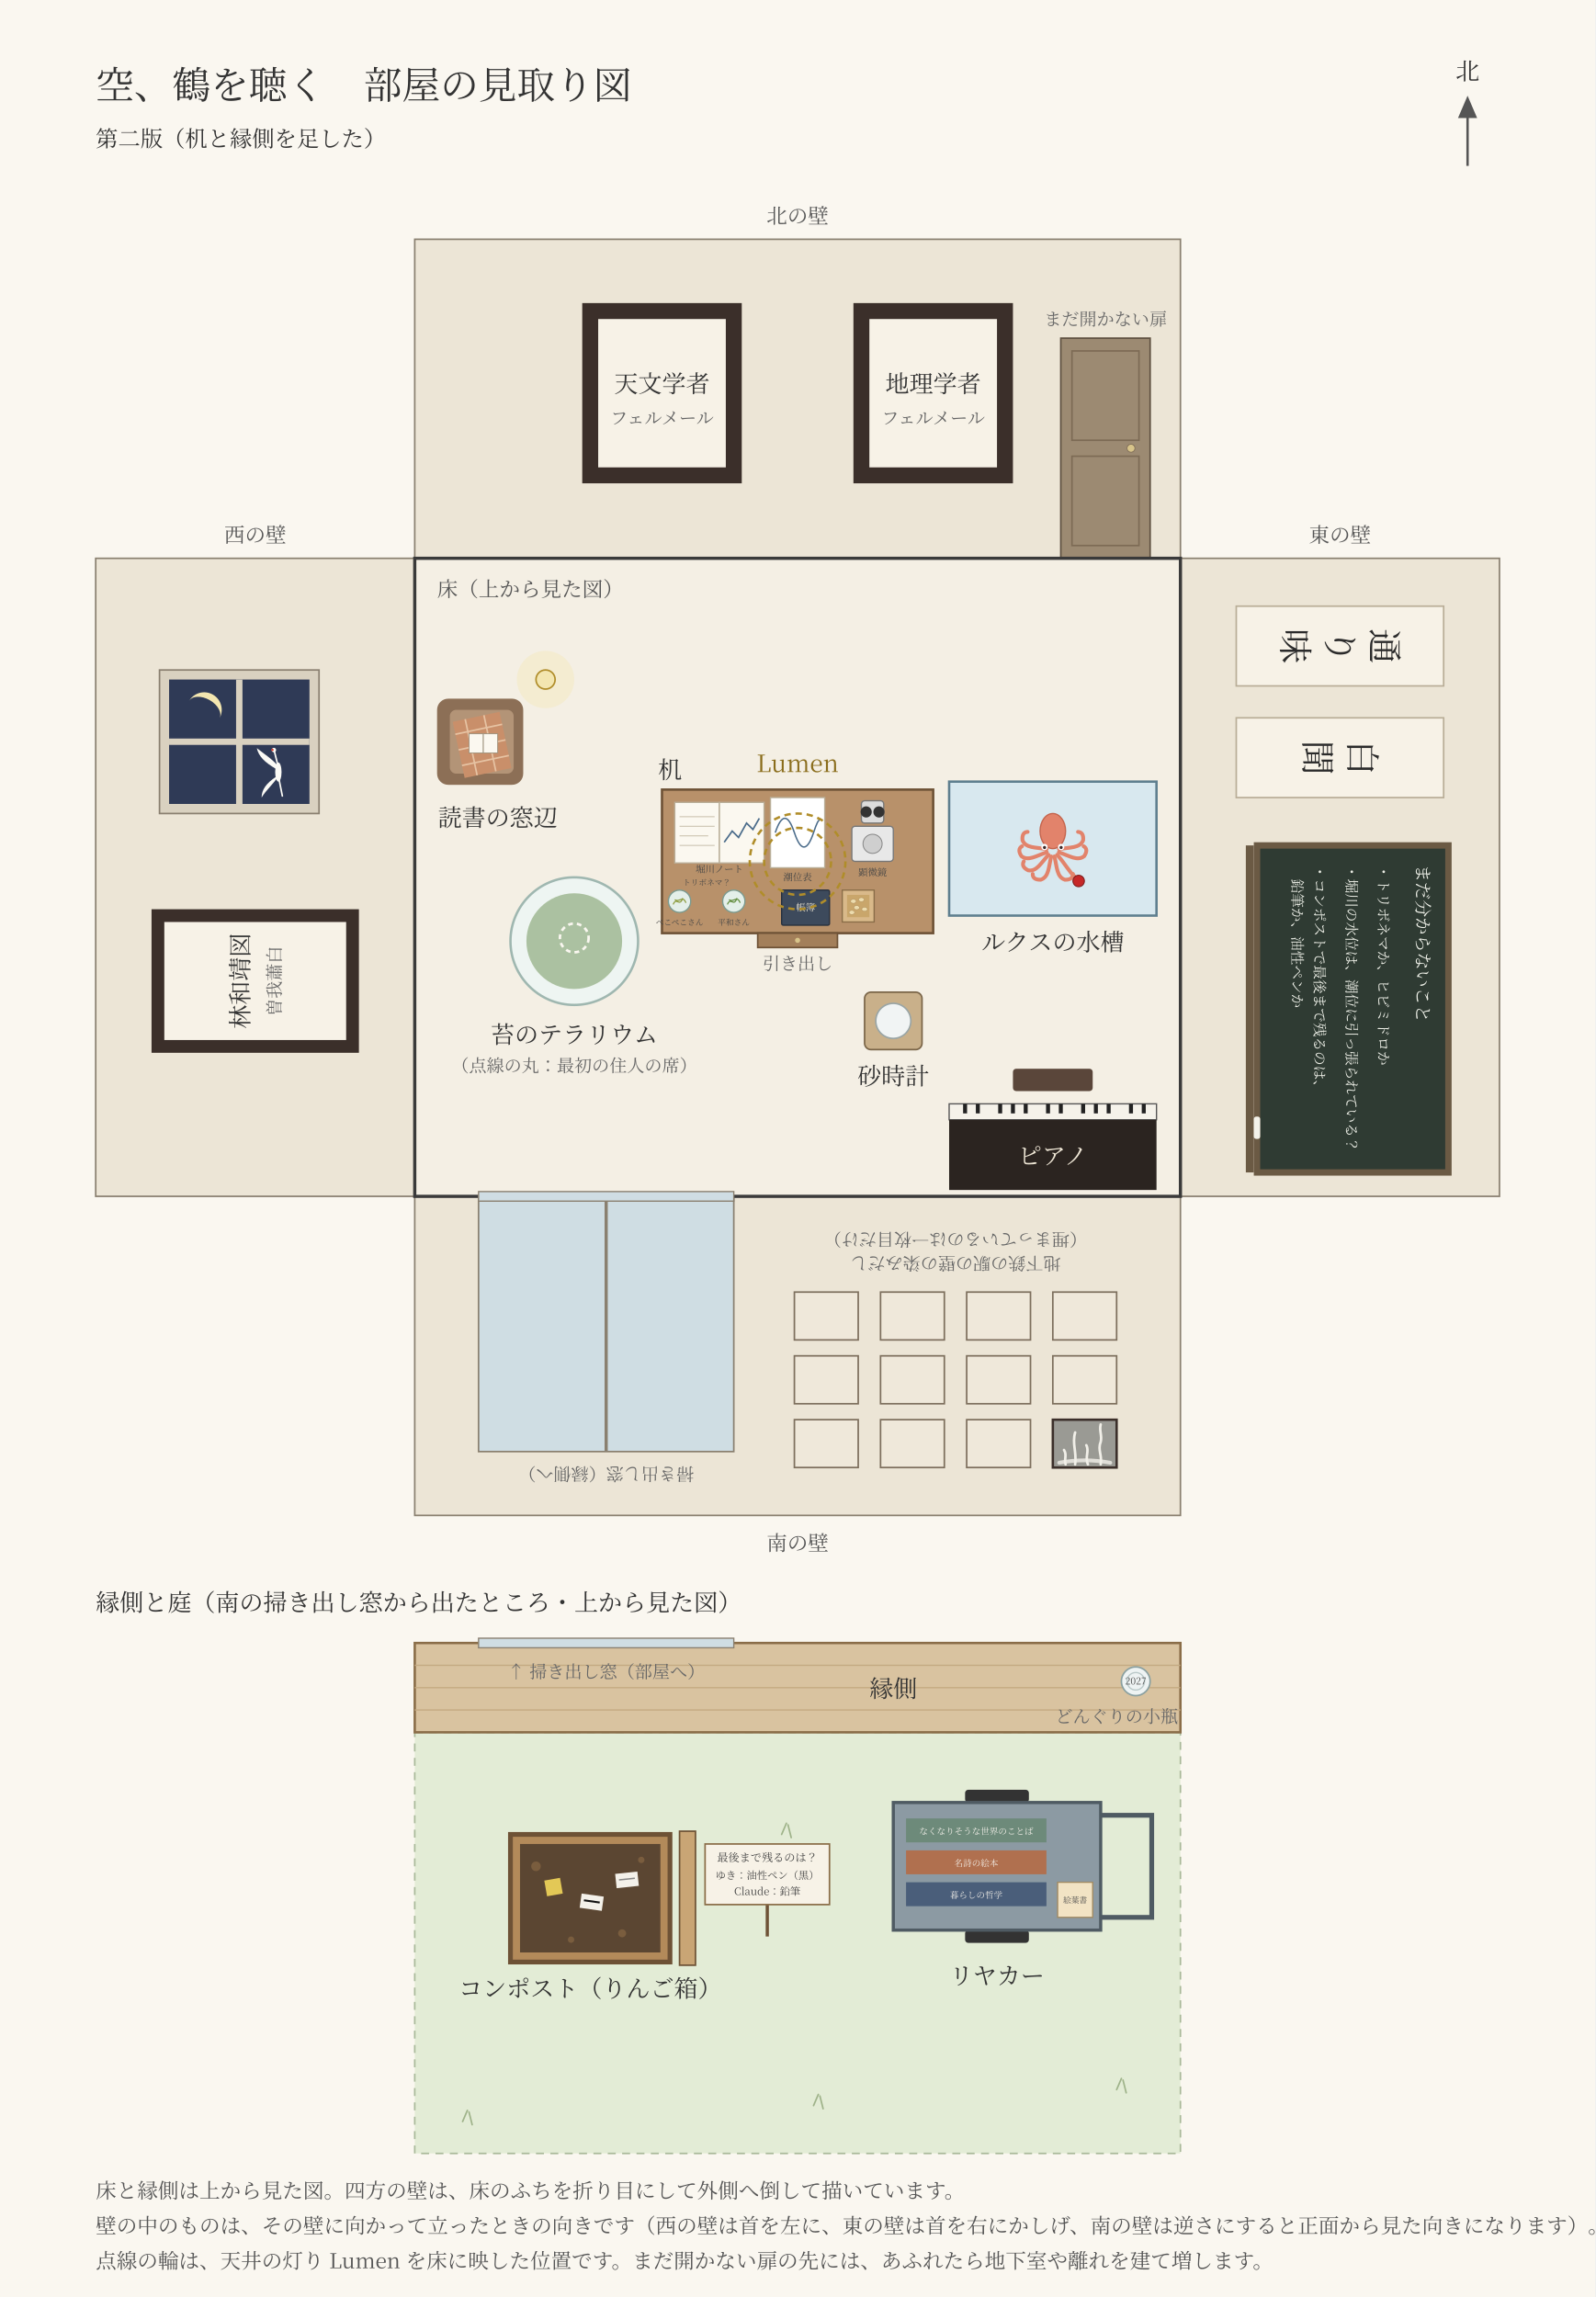
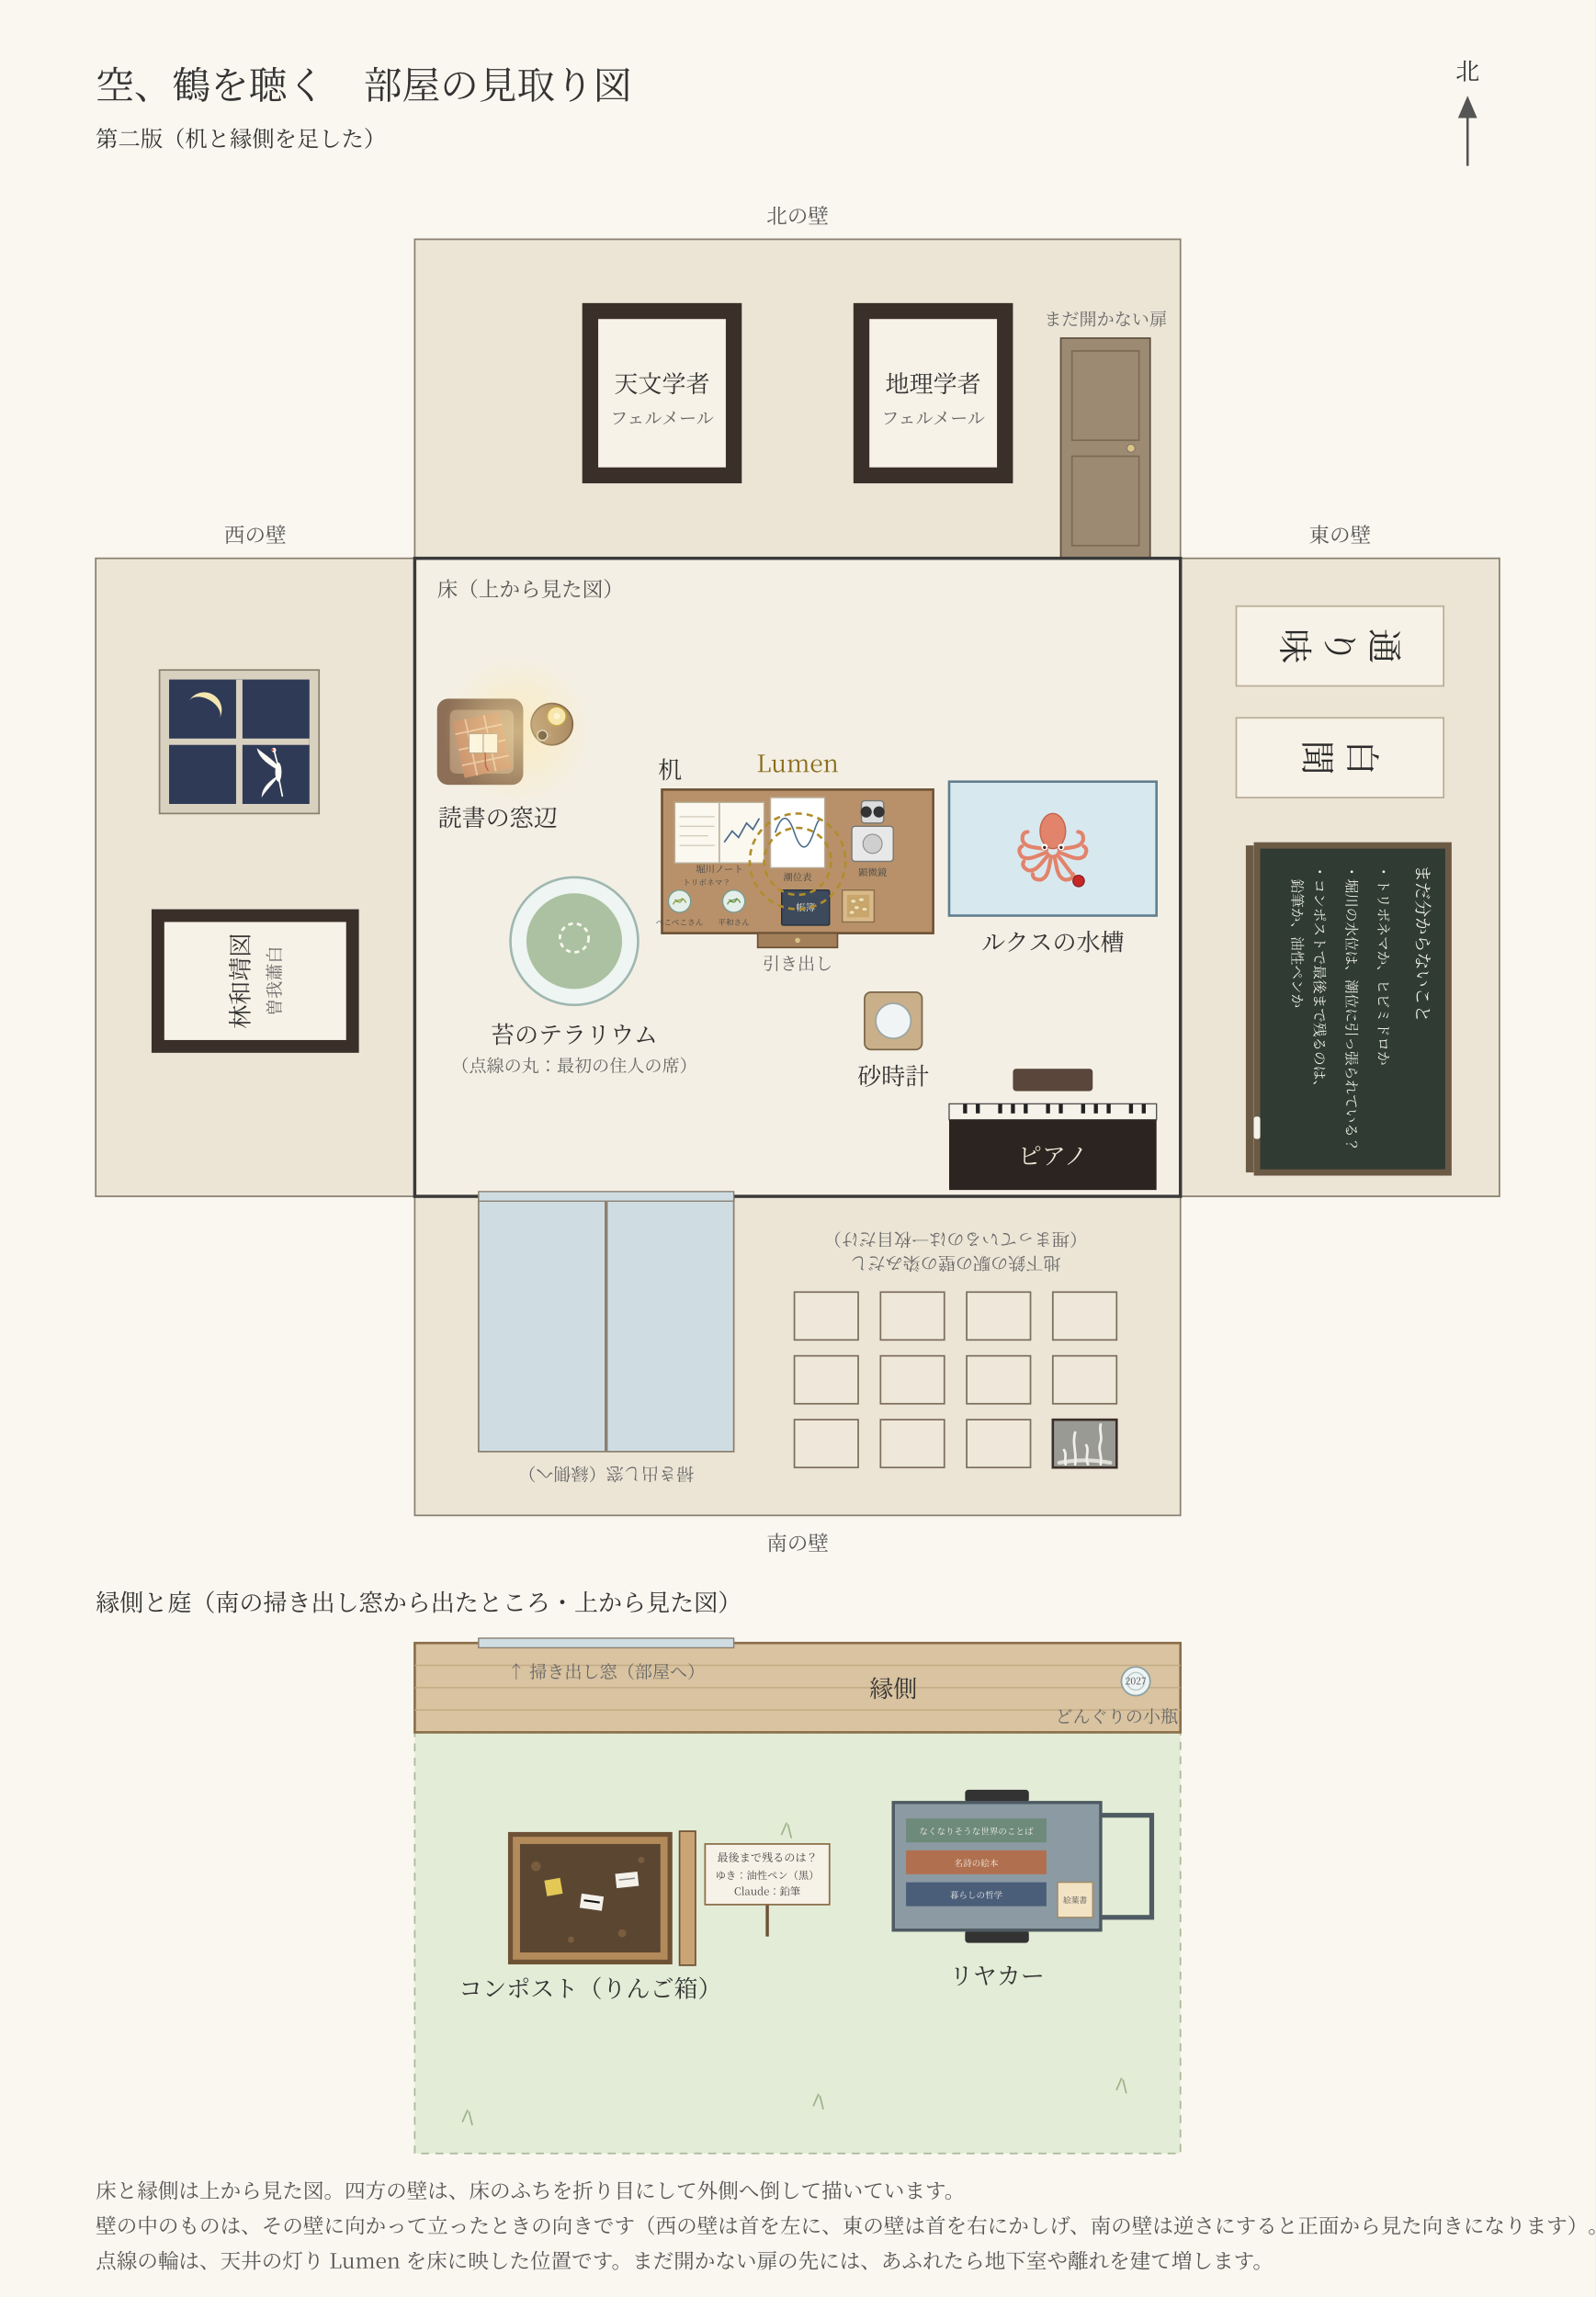
<svg xmlns="http://www.w3.org/2000/svg" viewBox="0 0 1000 1440" width="1000" height="1440" role="img" aria-labelledby="map-title map-desc">
  <style>
    text { font-family: "Hiragino Mincho ProN", "Yu Mincho", "YuMincho", "Noto Serif JP", "Noto Serif CJK JP", serif; fill: #333; }
    .wall { fill: #ece5d6; stroke: #8a8070; stroke-width: 1; }
    .floor { fill: #f4efe4; stroke: #3a3a3a; stroke-width: 2; }
    .frame { fill: #3b2f2a; }
    .canvas { fill: #f7f2e7; }
    .label { font-size: 15px; text-anchor: middle; }
    .sub { font-size: 11px; text-anchor: middle; fill: #666; }
    .tiny { font-size: 6px; text-anchor: middle; fill: #444; }
    .wall-name { font-size: 13px; text-anchor: middle; fill: #555; }
    .note { font-size: 13px; fill: #555; }
    .paper { fill: #f7f2e7; stroke: #b9ae98; stroke-width: 1; }
    .word { font-size: 22px; text-anchor: middle; fill: #2b2b2b; }
    .ceiling { fill: #8a6d1c; }
    .chalk { font-size: 9px; fill: #eceee6; }
    .glass { fill: #cfdde3; stroke: #8a8070; stroke-width: 1; }
    .photo-empty { fill: #efe8da; stroke: #7d6f5d; stroke-width: 1; }
  </style>
+   <defs>
+     <radialGradient id="reading-light">
+       <stop offset="0" stop-color="#ffe9a8" stop-opacity="0.55" />
+       <stop offset="0.55" stop-color="#ffe9a8" stop-opacity="0.28" />
+       <stop offset="1" stop-color="#ffe9a8" stop-opacity="0" />
+     </radialGradient>
+   </defs>
  <rect width="1000" height="1440" fill="#faf7f0" />
  <g id="room">
    <g id="wall-north" transform="translate(260,150)">
      <rect class="wall" width="480" height="200" />
      <g id="vermeer-astronomer">
        <rect class="frame" x="105" y="40" width="100" height="113" />
        <rect class="canvas" x="115" y="50" width="80" height="93" />
        <text class="label" x="155" y="96">天文学者</text>
        <text class="sub" x="155" y="116">フェルメール</text>
      </g>
      <g id="vermeer-geographer">
        <rect class="frame" x="275" y="40" width="100" height="113" />
        <rect class="canvas" x="285" y="50" width="80" height="93" />
        <text class="label" x="325" y="96">地理学者</text>
        <text class="sub" x="325" y="116">フェルメール</text>
      </g>
      <g id="closed-door">
        <rect x="405" y="62" width="56" height="138" fill="#9c8a72" stroke="#5e5040" />
        <rect x="412" y="70" width="42" height="56" fill="none" stroke="#7d6b55" />
        <rect x="412" y="136" width="42" height="56" fill="none" stroke="#7d6b55" />
        <circle cx="449" cy="131" r="2.5" fill="#d8c48a" stroke="#7d6b55" stroke-width="0.5" />
        <text class="sub" x="433" y="54">まだ開かない扉</text>
      </g>
    </g>
    <g id="wall-east" transform="translate(940,350) rotate(90)">
      <rect class="wall" width="400" height="200" />
      <g id="hanging-word-1">
        <rect class="paper" x="30" y="35" width="50" height="130" />
        <text class="word" x="55" y="80">通</text>
        <text class="word" x="55" y="108">り</text>
        <text class="word" x="55" y="136">味</text>
      </g>
      <g id="hanging-word-2">
        <rect class="paper" x="100" y="35" width="50" height="130" />
        <text class="word" x="125" y="94">白</text>
        <text class="word" x="125" y="122">聞</text>
      </g>
      <g id="blackboard">
        <rect x="180" y="32" width="205" height="120" fill="#2f3b33" stroke="#6b5a44" stroke-width="4" />
        <text class="chalk" x="192" y="52" style="font-size:11px">まだ分からないこと</text>
        <g id="question-algae">
          <text class="chalk" x="192" y="76">・トリボネマか、ヒビミドロか</text>
        </g>
        <g id="question-river">
          <text class="chalk" x="192" y="96">・堀川の水位は、潮位に引っ張られている？</text>
        </g>
        <g id="question-compost">
          <text class="chalk" x="192" y="116">・コンポストで最後まで残るのは、</text>
          <text class="chalk" x="201" y="130">鉛筆か、油性ペンか</text>
        </g>
        <rect x="180" y="154" width="205" height="5" fill="#6b5a44" />
        <rect x="350" y="150" width="14" height="4" rx="1.5" fill="#f4f2ea" />
      </g>
    </g>
    <g id="wall-south" transform="translate(740,950) rotate(180)">
      <rect class="wall" width="480" height="200" />
      <g id="seepage-collection">
        <g id="seepage-1">
          <rect x="40" y="30" width="40" height="30" fill="#9a9a94" stroke="#3b2f2a" stroke-width="1.5" />
          <path d="M 50 32 C 49 38 52 41 50 46 C 49 50 51 53 50 57 M 58 32 C 60 37 57 40 59 44 M 66 32 C 65 40 68 45 66 52 M 72 32 C 73 35 71 38 73 41" stroke="#f1efe8" stroke-width="1.6" fill="none" stroke-linecap="round" />
          <path d="M 44 33 Q 60 36 76 33" stroke="#f1efe8" stroke-width="2.4" fill="none" stroke-linecap="round" opacity="0.8" />
        </g>
        <rect class="photo-empty" x="94" y="30" width="40" height="30" />
        <rect class="photo-empty" x="148" y="30" width="40" height="30" />
        <rect class="photo-empty" x="202" y="30" width="40" height="30" />
        <rect class="photo-empty" x="40" y="70" width="40" height="30" />
        <rect class="photo-empty" x="94" y="70" width="40" height="30" />
        <rect class="photo-empty" x="148" y="70" width="40" height="30" />
        <rect class="photo-empty" x="202" y="70" width="40" height="30" />
        <rect class="photo-empty" x="40" y="110" width="40" height="30" />
        <rect class="photo-empty" x="94" y="110" width="40" height="30" />
        <rect class="photo-empty" x="148" y="110" width="40" height="30" />
        <rect class="photo-empty" x="202" y="110" width="40" height="30" />
        <text class="sub" x="141" y="162">地下鉄の駅の壁の染みだし</text>
        <text class="sub" x="141" y="177">（埋まっているのは一枚目だけ）</text>
      </g>
      <g id="window-south">
        <rect class="glass" x="280" y="40" width="160" height="160" />
        <path d="M 360 40 V 200" stroke="#8a8070" stroke-width="2" />
        <text class="sub" x="360" y="30">掃き出し窓（縁側へ）</text>
      </g>
    </g>
    <g id="wall-west" transform="translate(60,750) rotate(-90)">
      <rect class="wall" width="400" height="200" />
      <g id="shohaku-rinnasei">
        <rect class="frame" x="90" y="35" width="90" height="130" />
        <rect class="canvas" x="98" y="43" width="74" height="114" />
        <text class="label" x="135" y="96">林和靖図</text>
        <text class="sub" x="135" y="116">曽我蕭白</text>
      </g>
      <g id="window-west">
        <rect x="240" y="40" width="90" height="100" fill="#d9d1c0" stroke="#8a8070" />
        <rect x="246" y="46" width="78" height="88" fill="#2f3a56" />
        <g id="crescent-moon">
          <path d="M 305 57 A 11 11 0 0 1 305 79 A 7 11 0 0 0 305 57 Z" fill="#f3e6b0" transform="rotate(30 305 68)" />
        </g>
        <g id="crane" transform="translate(266,113)">
          <path d="M -3 0 C -7 -6 -11 -9 -16 -9 C -11 -6 -8 -2 -2 2 Z" fill="#fbfaf5" />
          <path d="M 2 0 C 6 -7 10 -11 15 -12 C 11 -7 8 -2 3 2 Z" fill="#fbfaf5" />
          <ellipse cx="0" cy="1.5" rx="6" ry="2" fill="#fbfaf5" />
          <path d="M 5 1 L 13 -1 M -5 2 L -15 4" stroke="#fbfaf5" stroke-width="1" stroke-linecap="round" />
          <circle cx="13.8" cy="-1.3" r="1.4" fill="#fbfaf5" />
          <circle cx="13.9" cy="-2.2" r="0.75" fill="#d33a2c" />
        </g>
        <path d="M 285 46 V 134 M 246 90 H 324" stroke="#d9d1c0" stroke-width="4" />
      </g>
    </g>
    <g id="floor" transform="translate(260,350)">
      <rect class="floor" width="480" height="400" />
      <text class="note" x="14" y="24">床（上から見た図）</text>
      <rect x="40" y="397" width="160" height="6" fill="#cfdde3" stroke="#8a8070" stroke-width="0.8" />
      <g id="moss-terrarium">
        <circle cx="100" cy="240" r="40" fill="#eef5f2" stroke="#9fb7b0" stroke-width="1.5" />
        <circle cx="100" cy="240" r="30" fill="#7f9f6a" opacity="0.6" />
        <g id="first-resident-seat">
          <circle cx="100" cy="238" r="9" fill="none" stroke="#faf7f0" stroke-width="1.6" stroke-dasharray="3 2.5" />
        </g>
        <text class="label" x="100" y="304">苔のテラリウム</text>
        <text class="sub" x="100" y="322">（点線の丸：最初の住人の席）</text>
      </g>
      <g id="reading-nook">
-         <g id="reading-lamp">
-           <circle cx="82" cy="76" r="18" fill="#f3e6b0" opacity="0.35" />
-           <circle cx="82" cy="76" r="6" fill="#f3e6b0" stroke="#b08d2a" stroke-width="1" />
-         </g>
        <rect x="14" y="88" width="54" height="54" rx="7" fill="#8c6f56" />
        <rect x="22" y="95" width="40" height="40" rx="4" fill="#b39477" />
        <g id="lap-blanket" transform="rotate(-12 42 116)">
          <rect x="27" y="99" width="30" height="36" fill="#c98f6a" />
          <path d="M 27 107 H 57 M 27 117 H 57 M 27 127 H 57 M 35 99 V 135 M 47 99 V 135" stroke="#e6c3a3" stroke-width="1" />
        </g>
        <g id="open-book">
          <rect x="34" y="110" width="9" height="12" fill="#fbf8f0" stroke="#9a8f7a" stroke-width="0.5" />
          <rect x="43" y="110" width="9" height="12" fill="#fbf8f0" stroke="#9a8f7a" stroke-width="0.5" />
        </g>
+         <g id="bookmark-ribbon">
+           <path d="M 44 122 C 45 126 43 129 46 133" stroke="#b03a2e" stroke-width="0.8" fill="none" stroke-linecap="round" />
+         </g>
+         <g id="side-table">
+           <circle cx="86" cy="104" r="13" fill="#9c7a58" stroke="#6e5236" stroke-width="1" />
+           <g id="coffee-cup">
+             <circle cx="80" cy="111" r="3.6" fill="#f4f1ea" stroke="#9a8f7a" stroke-width="0.5" />
+             <circle cx="80" cy="111" r="2.8" fill="#3e2615" />
+             <path d="M 83.6 111 h 1.6" stroke="#9a8f7a" stroke-width="1" stroke-linecap="round" />
+           </g>
+           <g id="reading-lamp">
+             <circle cx="89" cy="99" r="6" fill="#f3e6b0" stroke="#b08d2a" stroke-width="1" />
+             <circle cx="89" cy="99" r="2" fill="#fff8de" />
+           </g>
+         </g>
+         <circle id="reading-light-pool" cx="64" cy="108" r="46" fill="url(#reading-light)" pointer-events="none" />
        <text class="label" x="52" y="168">読書の窓辺</text>
      </g>
      <g id="desk">
        <rect x="155" y="145" width="170" height="90" fill="#b8916a" stroke="#6e5236" stroke-width="1.5" />
        <text class="label" x="160" y="138" text-anchor="start">机</text>
        <g id="river-notebook">
          <rect x="163" y="153" width="28" height="38" fill="#fbf8f0" stroke="#b9ae98" stroke-width="0.8" />
          <rect x="191" y="153" width="28" height="38" fill="#fbf8f0" stroke="#b9ae98" stroke-width="0.8" />
          <path d="M 166 162 H 188 M 166 168 H 188 M 166 174 H 184 M 166 180 H 188" stroke="#c9c0ad" stroke-width="0.6" />
          <path d="M 194 178 L 199 171 L 203 175 L 208 166 L 212 170 L 216 163" stroke="#4a6b8a" stroke-width="1" fill="none" />
          <text class="tiny" x="191" y="197">堀川ノート</text>
        </g>
        <g id="tide-table">
          <rect x="223" y="150" width="34" height="44" fill="#ffffff" stroke="#b9ae98" stroke-width="0.8" />
          <path d="M 226 172 C 230 160 234 160 238 172 C 242 184 246 184 250 172 C 252 166 253 164 254 164" stroke="#4a6b8a" stroke-width="0.9" fill="none" />
          <text class="tiny" x="240" y="202">潮位表</text>
        </g>
        <g id="microscope">
          <rect x="274" y="168" width="26" height="22" rx="2" fill="#e8e8e8" stroke="#777" stroke-width="0.8" />
          <circle cx="287" cy="179" r="6" fill="#cfcfcf" stroke="#888" stroke-width="0.6" />
          <rect x="280" y="152" width="14" height="14" rx="2" fill="#dcdcdc" stroke="#777" stroke-width="0.8" />
          <circle cx="283" cy="159" r="3.5" fill="#333" />
          <circle cx="291" cy="159" r="3.5" fill="#333" />
          <text class="tiny" x="287" y="199">顕微鏡</text>
        </g>
        <g id="algae-jars">
          <text class="tiny" x="183" y="205" style="font-size:5px">トリボネマ？</text>
          <g id="jar-pekopeko">
            <circle cx="166" cy="215" r="7" fill="#e4efe9" stroke="#7a9a8f" stroke-width="0.8" />
            <path d="M 162 217 C 164 212 166 219 168 213 M 163 214 C 166 216 168 211 170 216" stroke="#8a9a3a" stroke-width="0.7" fill="none" />
            <text class="tiny" x="166" y="230" style="font-size:5px">ぺこぺこさん</text>
          </g>
          <g id="jar-heiwa">
            <circle cx="200" cy="215" r="7" fill="#e4efe9" stroke="#7a9a8f" stroke-width="0.8" />
            <path d="M 196 217 C 198 212 200 219 202 213 M 197 214 C 200 216 202 211 204 216" stroke="#5f8a3a" stroke-width="0.7" fill="none" />
            <text class="tiny" x="200" y="230" style="font-size:5px">平和さん</text>
          </g>
        </g>
        <g id="ledger">
          <rect x="230" y="208" width="30" height="22" rx="1" fill="#3d4a5c" stroke="#26303d" stroke-width="0.8" />
          <text class="tiny" x="245" y="221" style="fill:#e8e2d0">帳簿</text>
        </g>
        <g id="masu-of-beans">
          <rect x="268" y="208" width="20" height="20" fill="#d9b98a" stroke="#8a6d48" stroke-width="0.8" />
          <rect x="271" y="211" width="14" height="14" fill="#c9a66b" />
          <g fill="#ecdcae" stroke="#b08d5a" stroke-width="0.3">
            <ellipse cx="275" cy="215" rx="1.8" ry="1.3" />
            <ellipse cx="280" cy="214" rx="1.8" ry="1.3" />
            <ellipse cx="277" cy="219" rx="1.8" ry="1.3" />
            <ellipse cx="282" cy="220" rx="1.8" ry="1.3" />
            <ellipse cx="274" cy="222" rx="1.8" ry="1.3" />
          </g>
        </g>
        <g id="drawer">
          <rect x="215" y="235" width="50" height="9" fill="#a37f5a" stroke="#6e5236" stroke-width="1" />
          <circle cx="240" cy="239.5" r="1.6" fill="#d8c48a" />
          <text class="sub" x="240" y="258">引き出し</text>
        </g>
      </g>
      <g id="hourglass">
        <rect x="282" y="272" width="36" height="36" rx="4" fill="#c9b08a" stroke="#7a6548" />
        <circle cx="300" cy="290" r="11" fill="#f1f4f4" stroke="#9aa5a5" />
        <text class="label" x="300" y="330">砂時計</text>
      </g>
      <g id="lux-aquarium">
        <rect x="335" y="140" width="130" height="84" fill="#d8e8ef" stroke="#5f7f8f" stroke-width="1.5" />
        <text class="label" x="400" y="246">ルクスの水槽</text>
        <g id="lux" transform="translate(400,180)">
          <g stroke="#e2836b" stroke-width="2.4" stroke-linecap="round" fill="none">
            <path d="M 3.9 2.3 C 10.8 1.1 17.0 1.8 19.0 -3.2 Q 19.5 -8.2 15.8 -8.5" />
            <path d="M 3.8 4.3 C 10.4 6.5 15.5 10.1 19.7 6.7 Q 22.5 2.4 19.3 0.5" />
            <path d="M 2.7 5.9 C 7.5 11.1 10.2 16.6 14.1 19.9" />
            <path d="M 1.0 6.9 C 2.7 13.7 2.4 19.8 7.6 21.5 Q 12.7 21.6 12.6 17.9" />
            <path d="M -1.0 6.9 C -2.7 13.7 -2.4 19.8 -7.6 21.5 Q -12.7 21.6 -12.6 17.9" />
            <path d="M -2.7 5.9 C -7.5 11.1 -10.2 16.6 -15.5 15.6 Q -20.0 13.3 -18.2 10.0" />
            <path d="M -3.8 4.3 C -10.4 6.5 -15.5 10.1 -19.7 6.7 Q -22.5 2.4 -19.3 0.5" />
            <path d="M -3.9 2.3 C -10.8 1.1 -17.0 1.8 -19.0 -3.2 Q -19.5 -8.3 -15.8 -8.5" />
          </g>
          <ellipse cx="0" cy="-9" rx="8" ry="11" fill="#e2836b" stroke="#c4634b" stroke-width="0.8" />
          <circle cx="-5.2" cy="1" r="2" fill="#fff" />
          <circle cx="5.2" cy="1" r="2" fill="#fff" />
          <circle cx="-5.2" cy="1.3" r="1" fill="#3a2a2a" />
          <circle cx="5.2" cy="1.3" r="1" fill="#3a2a2a" />
          <g id="red-stone">
            <circle cx="16.2" cy="22.3" r="3.6" fill="#c62828" stroke="#7a1a1a" stroke-width="0.6" />
          </g>
        </g>
      </g>
      <g id="piano">
        <rect x="375" y="320" width="50" height="14" rx="2" fill="#5a463a" />
        <rect x="335" y="342" width="130" height="10" fill="#f5f2ea" stroke="#555" stroke-width="0.8" />
        <path d="M 345 342 V 348 M 353 342 V 348 M 367 342 V 348 M 375 342 V 348 M 383 342 V 348 M 397 342 V 348 M 405 342 V 348 M 419 342 V 348 M 427 342 V 348 M 435 342 V 348 M 449 342 V 348 M 457 342 V 348" stroke="#222" stroke-width="2.5" />
        <rect x="335" y="352" width="130" height="44" fill="#2b2420" />
        <text class="label" x="400" y="380" style="fill:#efe7d6">ピアノ</text>
      </g>
      <g id="lumen">
        <g fill="none" stroke="#b08d2a" stroke-width="1.5" stroke-dasharray="4 3">
          <circle cx="240" cy="190" r="30" />
          <circle cx="240" cy="190" r="21" />
        </g>
        <text class="label ceiling" x="240" y="134">Lumen</text>
      </g>
    </g>
  </g>
  <g id="engawa-and-garden" transform="translate(260,1030)">
    <rect x="0" y="56" width="480" height="264" fill="#e3ecd6" stroke="#a9b99a" stroke-width="1" stroke-dasharray="5 4" />
    <g stroke="#9fb38a" stroke-width="1" stroke-linecap="round">
      <path d="M 30 300 l 3 -7 M 36 302 l -2 -8 M 250 290 l 3 -7 M 256 292 l -2 -8 M 440 280 l 3 -7 M 446 282 l -2 -8 M 230 120 l 3 -7 M 236 122 l -2 -8" />
    </g>
    <g id="engawa">
      <rect x="0" y="0" width="480" height="56" fill="#d9c3a0" stroke="#8a6d48" stroke-width="1.5" />
      <path d="M 0 14 H 480 M 0 28 H 480 M 0 42 H 480" stroke="#c4aa82" stroke-width="0.8" />
      <rect x="40" y="-3" width="160" height="6" fill="#cfdde3" stroke="#8a8070" stroke-width="0.8" />
      <text class="sub" x="120" y="22">↑ 掃き出し窓（部屋へ）</text>
      <text class="label" x="300" y="34">縁側</text>
    </g>
    <g id="acorn-jar">
      <circle cx="452" cy="24" r="9" fill="#eef3f3" stroke="#8aa0a0" stroke-width="1" />
      <circle cx="452" cy="24" r="5.5" fill="none" stroke="#b9c8c8" stroke-width="0.8" />
      <text class="tiny" x="452" y="26">2027</text>
      <text class="sub" x="440" y="50">どんぐりの小瓶</text>
    </g>
    <g id="compost">
      <rect x="60" y="120" width="100" height="80" fill="#b38a5a" stroke="#6e5236" stroke-width="3" />
      <rect x="66" y="126" width="88" height="68" fill="#5b4632" />
      <g fill="#7a5d3e">
        <circle cx="76" cy="140" r="3" />
        <circle cx="130" cy="182" r="2.5" />
        <circle cx="142" cy="136" r="2" />
        <circle cx="98" cy="186" r="2" />
      </g>
      <rect x="166" y="118" width="10" height="84" fill="#c9a575" stroke="#6e5236" stroke-width="1" />
      <g id="buried-labels">
        <g id="label-sticky-note">
          <rect x="82" y="148" width="10" height="10" fill="#f2d65a" opacity="0.9" transform="rotate(-10 87 153)" />
        </g>
        <g id="label-oil-pen">
          <rect x="104" y="158" width="14" height="9" fill="#f4f1ea" transform="rotate(8 111 162)" />
          <path d="M 106 162 H 116" stroke="#111" stroke-width="1.2" transform="rotate(8 111 162)" />
        </g>
        <g id="label-pencil">
          <rect x="126" y="144" width="14" height="9" fill="#f4f1ea" transform="rotate(-6 133 148)" />
          <path d="M 128 148 H 138" stroke="#888" stroke-width="0.9" transform="rotate(-6 133 148)" />
        </g>
      </g>
      <text class="label" x="110" y="222">コンポスト（りんご箱）</text>
    </g>
    <g id="bet-sign">
      <path d="M 221 162 V 184" stroke="#6e5236" stroke-width="2" />
      <rect x="182" y="126" width="78" height="38" fill="#f7f2e7" stroke="#8a6d48" stroke-width="1" />
      <text class="tiny" x="221" y="137" style="font-size:7px">最後まで残るのは？</text>
      <text class="tiny" x="221" y="148" style="font-size:6.5px">ゆき：油性ペン（黒）</text>
      <text class="tiny" x="221" y="158" style="font-size:6.5px">Claude：鉛筆</text>
    </g>
    <g id="rear-cart">
      <rect x="345" y="92" width="40" height="8" rx="2" fill="#333" />
      <rect x="345" y="180" width="40" height="8" rx="2" fill="#333" />
      <rect x="300" y="100" width="130" height="80" fill="#8c9aa3" stroke="#4f5b63" stroke-width="2" />
      <path d="M 430 108 H 462 V 172 H 430" fill="none" stroke="#4f5b63" stroke-width="3" />
      <g id="cart-books">
        <g>
          <rect x="308" y="110" width="88" height="15" fill="#6d8a7a" />
          <text class="tiny" x="352" y="120" style="font-size:5.5px;fill:#f4f1ea">なくなりそうな世界のことば</text>
        </g>
        <g>
          <rect x="308" y="130" width="88" height="15" fill="#b0704f" />
          <text class="tiny" x="352" y="140" style="font-size:5.5px;fill:#f4f1ea">名詩の絵本</text>
        </g>
        <g>
          <rect x="308" y="150" width="88" height="15" fill="#4a5e7a" />
          <text class="tiny" x="352" y="160" style="font-size:5.5px;fill:#f4f1ea">暮らしの哲学</text>
        </g>
      </g>
      <g id="postcard-kit">
        <rect x="403" y="150" width="22" height="22" fill="#f2e3c4" stroke="#a08a63" stroke-width="0.8" />
        <text class="tiny" x="414" y="163" style="font-size:5px">絵葉書</text>
      </g>
      <text class="label" x="365" y="214">リヤカー</text>
    </g>
  </g>
  <g id="map-labels">
    <text x="60" y="62" style="font-size:24px">空、鶴を聴く　部屋の見取り図</text>
    <text x="60" y="92" fill="#666" style="font-size:14px">第二版（机と縁側を足した）</text>
    <g id="compass">
      <path d="M 920 104 L 920 66" stroke="#555" stroke-width="1.5" />
      <path d="M 914 74 L 920 60 L 926 74 Z" fill="#555" />
      <text x="920" y="50" text-anchor="middle" style="font-size:15px">北</text>
    </g>
    <text class="wall-name" x="500" y="140">北の壁</text>
    <text class="wall-name" x="840" y="340">東の壁</text>
    <text class="wall-name" x="500" y="972">南の壁</text>
    <text class="wall-name" x="160" y="340">西の壁</text>
    <text x="60" y="1010" style="font-size:15px">縁側と庭（南の掃き出し窓から出たところ・上から見た図）</text>
    <text class="note" x="60" y="1378">床と縁側は上から見た図。四方の壁は、床のふちを折り目にして外側へ倒して描いています。</text>
    <text class="note" x="60" y="1400">壁の中のものは、その壁に向かって立ったときの向きです（西の壁は首を左に、東の壁は首を右にかしげ、南の壁は逆さにすると正面から見た向きになります）。</text>
    <text class="note" x="60" y="1422">点線の輪は、天井の灯り Lumen を床に映した位置です。まだ開かない扉の先には、あふれたら地下室や離れを建て増します。</text>
  </g>
</svg>
